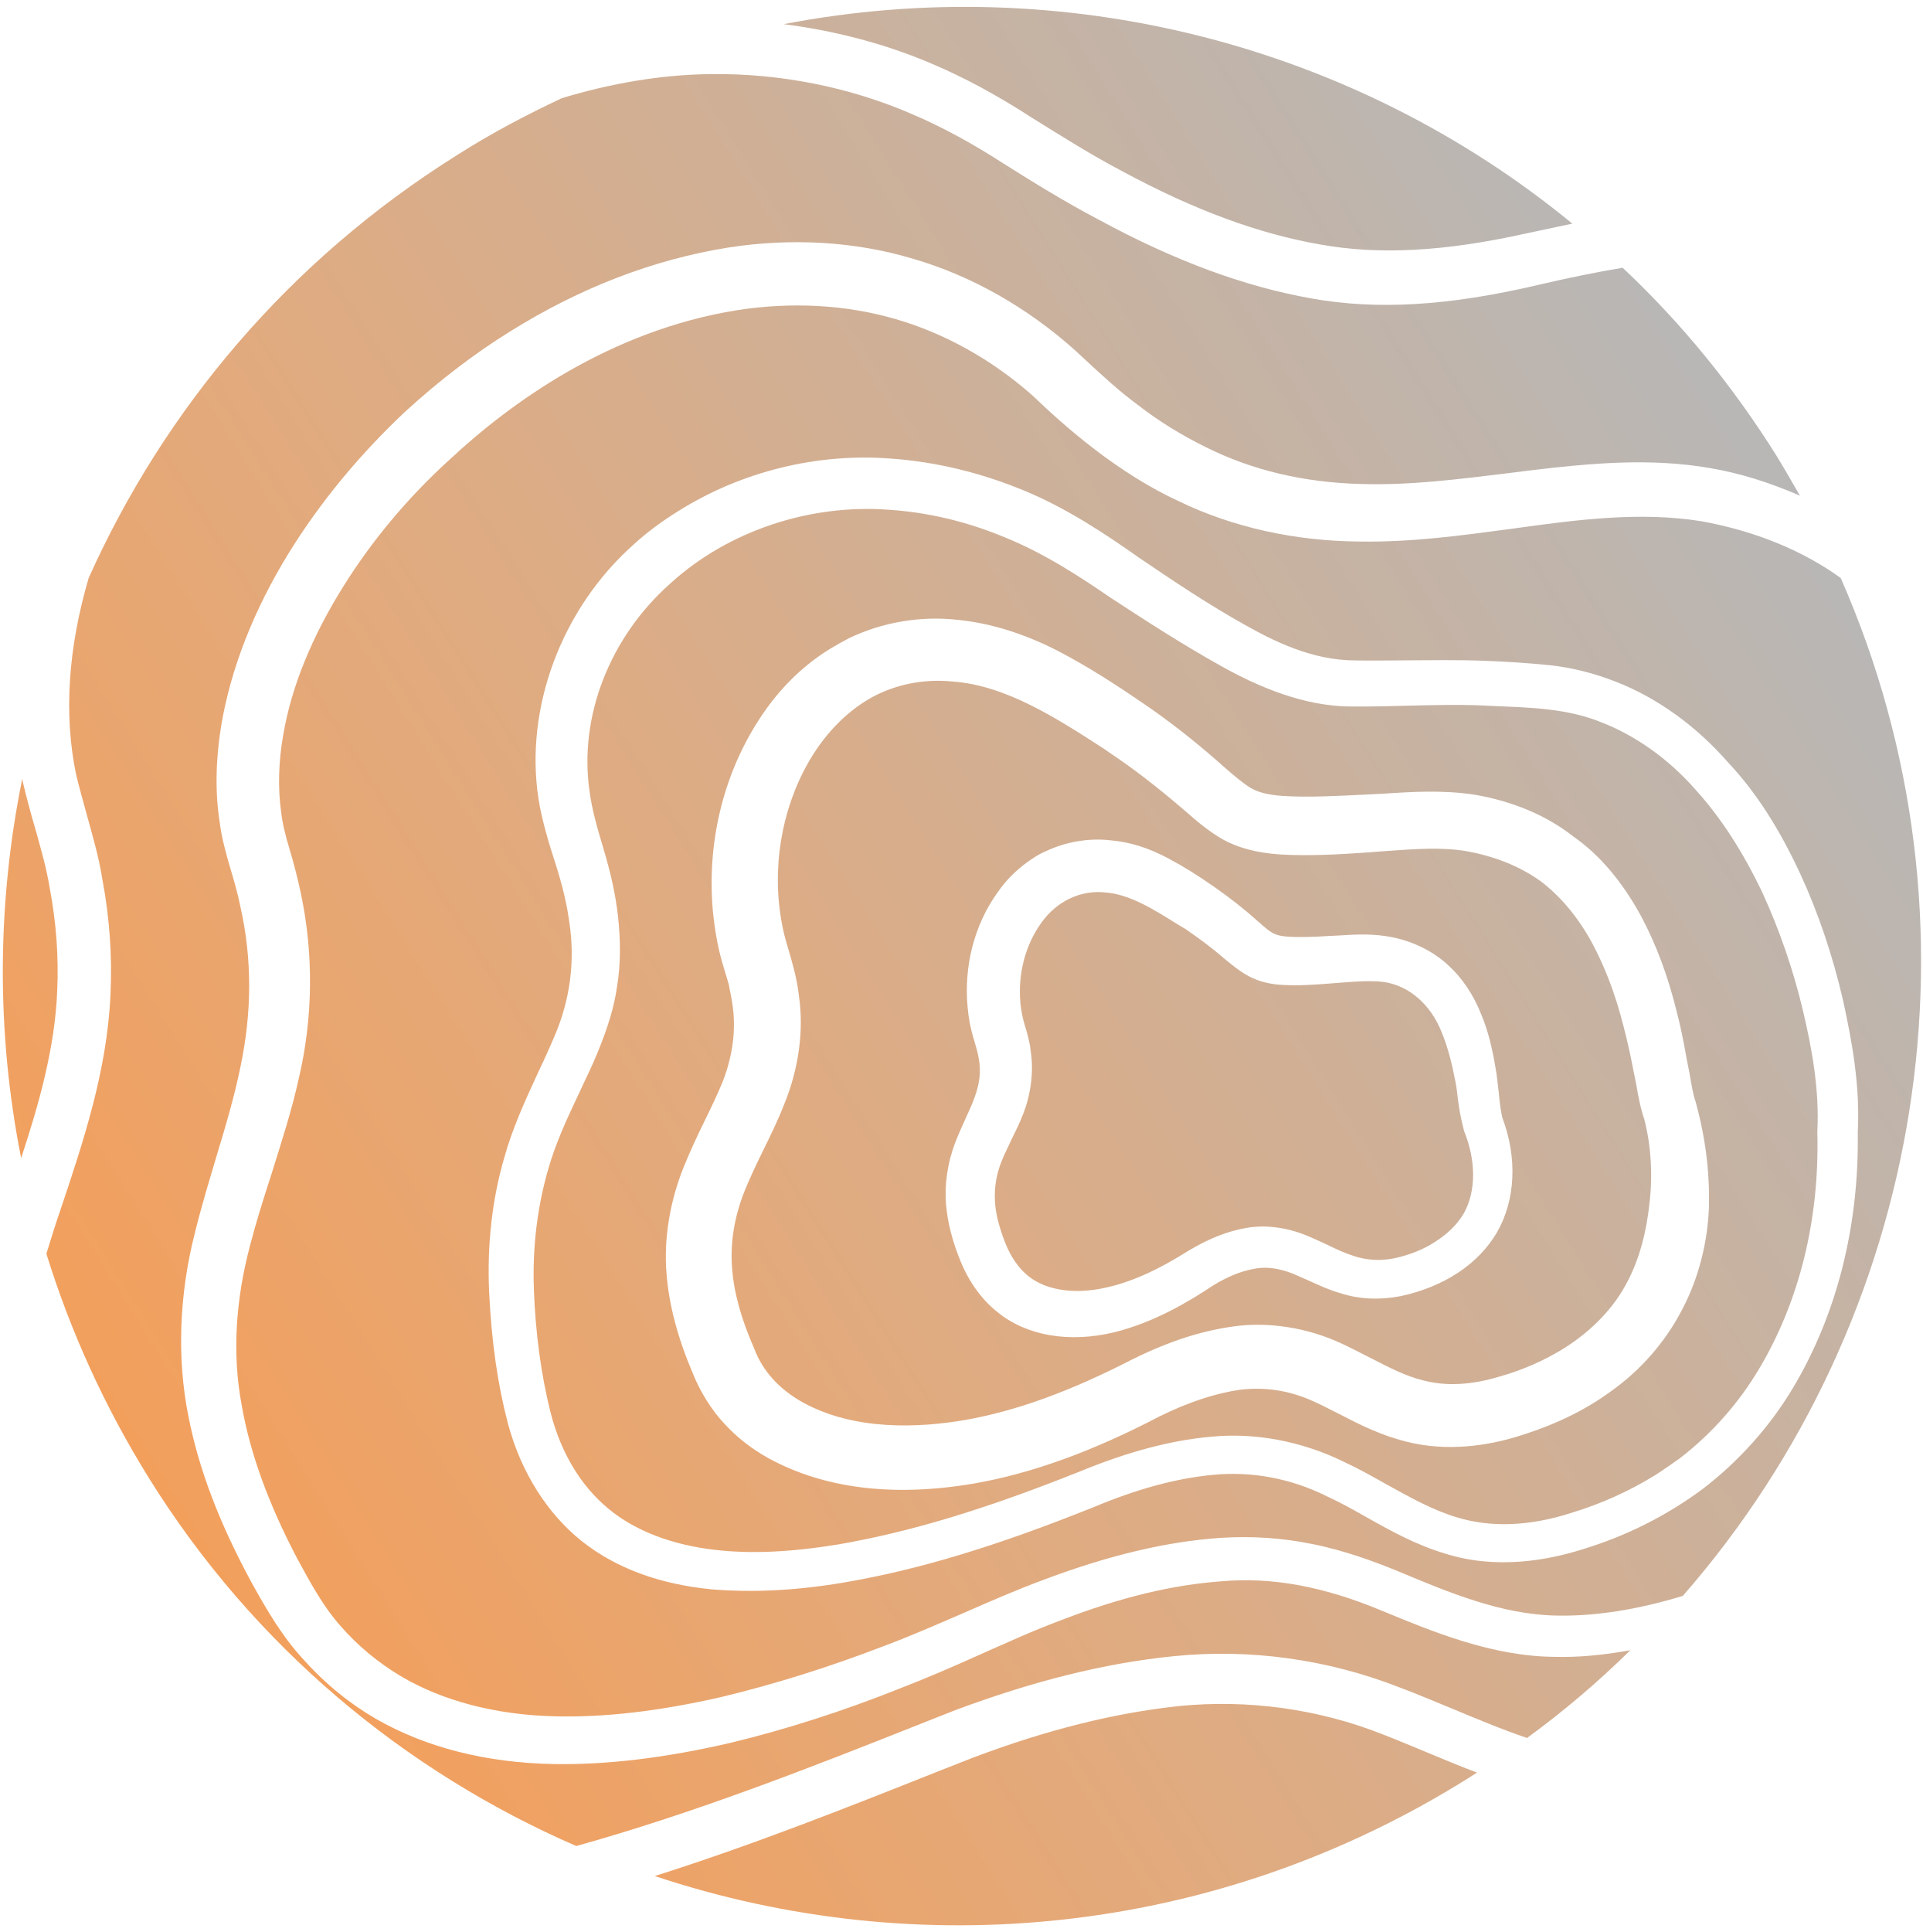
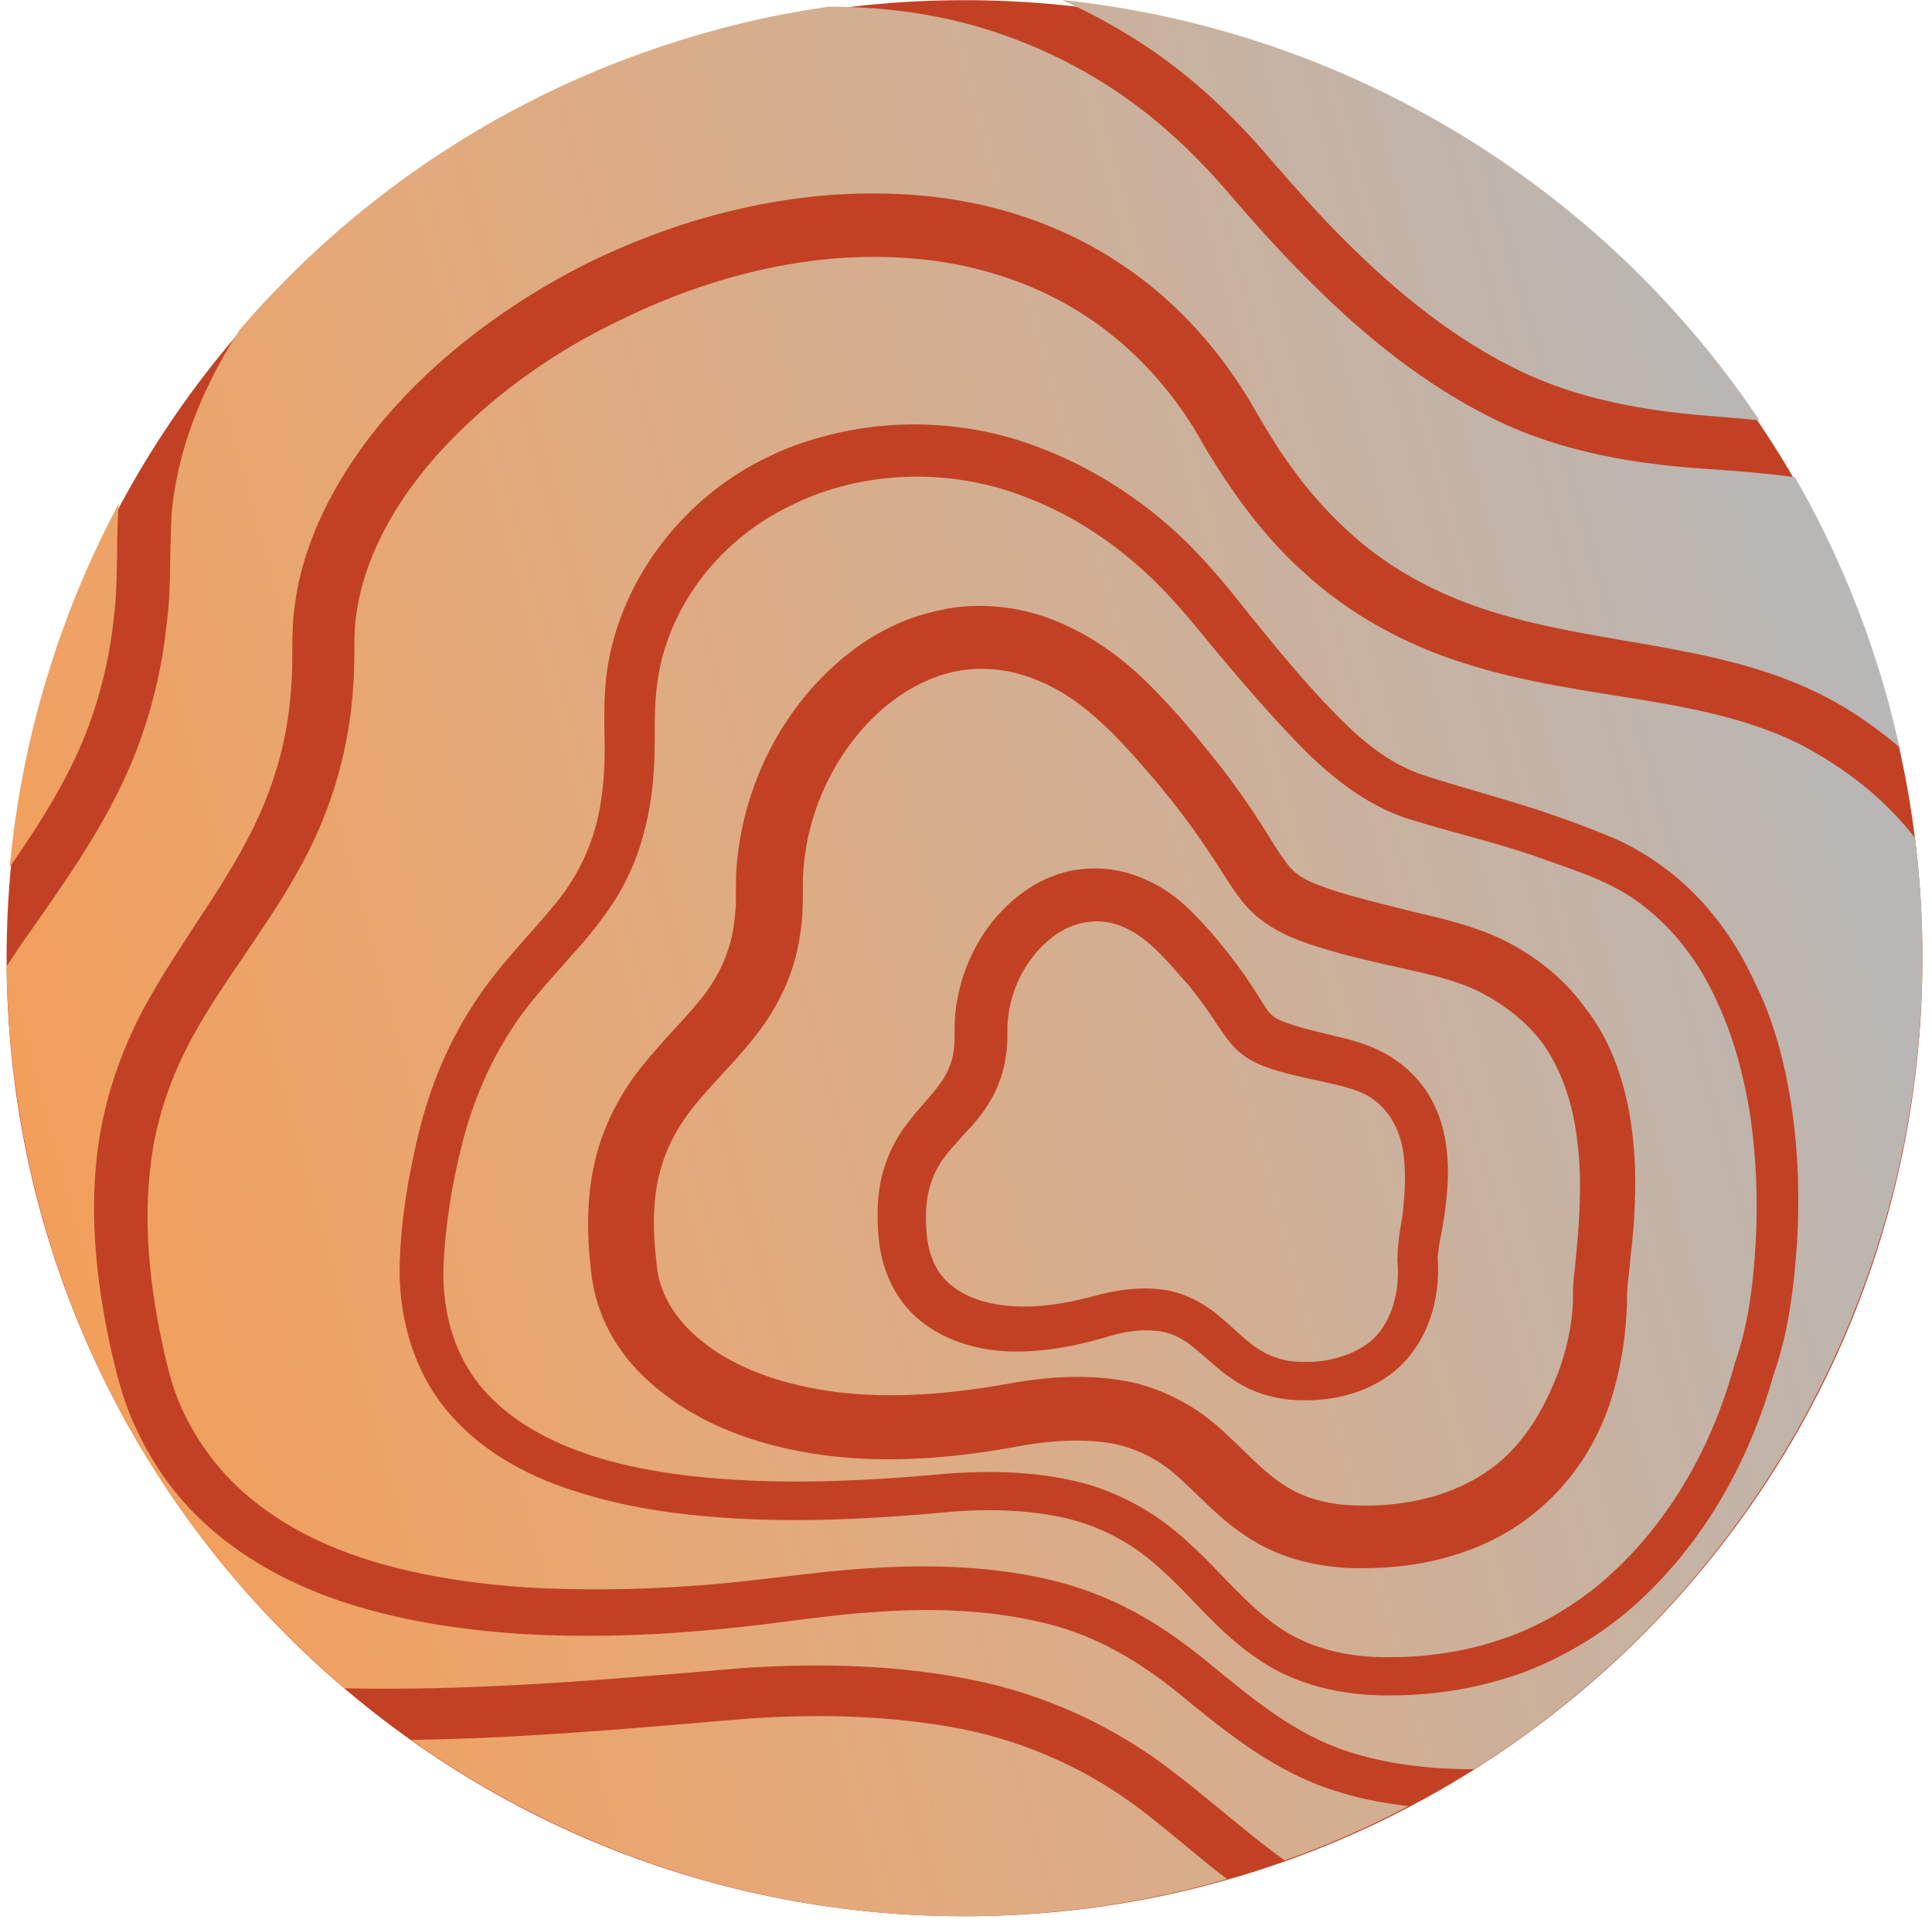
- <svg xmlns="http://www.w3.org/2000/svg" width="210" height="211">
+ <svg xmlns="http://www.w3.org/2000/svg" width="195" height="194" viewBox="0 0 195 194" fill="none">
+   <circle cx="97.35" cy="96.699" r="96.682" transform="rotate(-90 97.3502 96.6994)" fill="#C24124" />
+   <path d="M149.274 100.064C146.991 98.942 144.394 98.359 141.618 97.731L139.603 97.282C136.872 96.654 134.051 95.981 131.23 94.949C128.991 94.096 127.335 93.064 126.081 91.763C124.962 90.551 124.156 89.295 123.484 88.218L122.992 87.455C121.29 84.808 119.544 82.34 117.619 80.006L117.305 79.603C113.499 75.115 109.604 70.538 104.589 68.609C102.082 67.577 99.485 67.263 96.933 67.667C94.47 68.07 92.008 69.237 89.814 70.942C85.605 74.263 82.516 79.423 81.441 85.077C81.172 86.513 81.038 87.904 81.038 89.205L81.038 89.474C81.038 90.955 81.038 92.795 80.725 94.5C80.232 98 78.62 101.59 76.202 104.596C75.128 105.987 73.963 107.244 72.844 108.455C71.814 109.577 70.829 110.654 69.934 111.776C68.143 114.019 66.979 116.442 66.441 118.955C65.904 121.423 65.859 124.16 66.262 127.391L66.262 127.436C66.441 129.814 67.471 132.013 69.352 133.987C73.561 138.34 79.918 139.91 84.53 140.494C89.769 141.122 95.5 140.808 102.53 139.506C106.604 138.833 109.917 138.788 113.096 139.282C116.678 139.82 120.35 141.615 123.171 144.173C123.977 144.891 124.738 145.654 125.499 146.372C126.976 147.808 128.364 149.154 129.887 150.051C131.902 151.308 134.409 151.936 137.409 151.936C139.916 151.981 142.289 151.667 144.439 151.083C147.662 150.186 150.438 148.615 152.498 146.462C154.244 144.667 155.722 142.288 156.886 139.462C158.005 136.859 158.677 133.897 158.766 131.25C158.722 129.949 158.856 128.782 158.99 127.66C159.035 127.122 159.08 126.673 159.125 126.179C159.304 124.385 159.393 122.949 159.438 121.558C159.572 118.282 159.348 115.41 158.811 112.718C158.184 109.712 157.065 107.154 155.587 105.135C154.02 103.115 151.916 101.41 149.274 100.064ZM146.05 116.397C146.229 118.103 146.14 119.897 145.871 122.051C145.782 122.859 145.603 123.712 145.468 124.519C145.289 125.372 145.155 126.224 145.11 126.942C145.424 131.25 144.036 135.288 141.304 137.891C138.618 140.404 134.678 141.615 130.2 141.256C128.051 141.032 126.081 140.359 124.424 139.192C123.439 138.564 122.589 137.801 121.827 137.128C121.29 136.679 120.842 136.276 120.35 135.872C119.141 134.929 117.932 134.391 116.678 134.301C115.38 134.167 113.947 134.301 112.29 134.75C109.649 135.558 105.619 136.59 101.455 136.365C96.799 136.096 92.858 134.122 90.754 130.936C89.635 129.321 88.918 127.256 88.694 125.013C88.471 122.724 88.56 120.84 88.918 119.09C89.321 117.115 90.261 115.096 91.515 113.436C92.097 112.673 92.724 111.955 93.306 111.282C93.843 110.654 94.381 110.071 94.784 109.487C95.634 108.365 96.127 107.199 96.261 105.987C96.351 105.359 96.351 104.821 96.351 104.147L96.351 103.744C96.351 102.756 96.44 101.724 96.664 100.647C97.47 96.519 99.664 92.84 102.843 90.372C104.231 89.25 105.798 88.487 107.41 88.038C107.858 87.904 108.306 87.814 108.753 87.769C110.902 87.455 113.231 87.724 115.29 88.622C117.081 89.34 118.738 90.462 120.35 92.077C121.559 93.288 122.633 94.5 123.977 96.205C125.141 97.686 126.215 99.212 127.111 100.692L127.29 100.962C127.603 101.5 127.962 102.038 128.275 102.353C128.544 102.622 128.947 102.891 129.573 103.115C130.738 103.564 132.126 103.923 133.469 104.237L134.722 104.551C136.29 104.91 138.036 105.359 139.692 106.256C141.618 107.288 143.274 108.859 144.304 110.654C145.244 112.224 145.871 114.199 146.05 116.397ZM9.264 72.378C10.384 69.147 11.145 65.737 11.503 62.192C11.772 60.128 11.772 58.154 11.817 56C11.817 54.474 11.861 52.859 11.951 51.199C11.951 51.064 11.996 50.929 11.996 50.795C5.996 62.058 2.19 74.532 0.981 87.5C4.295 82.744 7.429 77.763 9.264 72.378ZM166.02 91.538C163.199 89.25 159.751 88.083 156.125 86.827L155.005 86.423C152.677 85.615 150.393 84.987 147.976 84.314C146.14 83.82 144.394 83.327 142.648 82.788C138.752 81.667 134.946 79.109 131.006 75.026C127.962 71.885 125.141 68.564 122.275 65.154C119.902 62.192 117.081 58.827 113.723 56.135C110.499 53.487 107.007 51.468 103.291 50.077C95.814 47.205 87.172 47.474 80.187 50.84C72.799 54.25 67.516 61.026 66.397 68.564C66.083 70.538 66.083 72.423 66.083 74.622C66.083 77.404 65.904 79.513 65.546 81.532C65.098 84 64.427 86.288 63.441 88.308C62.591 90.192 61.337 92.077 59.591 94.231C58.696 95.353 57.71 96.385 56.815 97.417C54.845 99.615 53.009 101.679 51.532 104.013C49.427 107.288 47.77 111.058 46.696 115.231C45.577 119.583 44.95 123.712 44.771 127.571C44.592 131.788 45.577 135.647 47.591 138.654C49.517 141.57 52.696 144.038 56.77 145.788C60.084 147.224 64.024 148.212 68.77 148.84C76.068 149.737 83.903 149.737 94.202 148.84C99.306 148.346 103.739 148.481 107.679 149.288C112.156 150.141 116.499 152.429 119.947 155.66C121.111 156.692 122.23 157.859 123.305 158.981C125.23 160.955 127.021 162.84 129.17 164.276C132.126 166.295 135.976 167.327 140.409 167.237C143.543 167.237 146.632 166.833 149.632 166.026C150.573 165.756 151.513 165.442 152.453 165.128C156.304 163.647 159.751 161.494 162.751 158.712C168.527 153.372 172.825 146.058 175.109 137.532C176.542 133.494 176.99 129.231 177.213 125.237C177.437 121.064 177.258 116.846 176.676 112.718C175.96 108.186 174.84 104.327 173.228 100.917C171.437 96.968 168.885 93.782 166.02 91.538ZM164.318 111.596C164.945 114.737 165.169 118.058 164.99 121.782C164.945 123.218 164.811 124.788 164.587 126.718C164.542 127.167 164.497 127.66 164.453 128.154C164.318 129.276 164.184 130.308 164.229 131.071C164.139 134.84 163.602 138.115 162.527 141.526C161.363 145.026 159.438 148.256 156.931 150.814C154.378 153.462 151.155 155.481 147.662 156.647C144.618 157.724 141.215 158.263 137.275 158.263C134.409 158.263 130.245 157.769 126.484 155.481C124.245 154.135 122.544 152.519 120.887 150.904C120.171 150.231 119.499 149.558 118.828 148.974C116.768 147.135 114.484 146.058 111.932 145.609C109.514 145.25 106.738 145.295 103.47 145.833C95.993 147.269 89.456 147.628 83.59 146.91C75.396 145.878 68.994 143.006 64.516 138.474C63.128 137.038 62.009 135.468 61.203 133.763C60.397 132.147 59.815 130.038 59.636 128.109C59.188 124.205 59.278 120.75 59.949 117.609C60.666 114.154 62.367 110.654 64.695 107.737C65.77 106.391 66.889 105.135 67.964 103.968C69.038 102.801 70.023 101.724 70.919 100.603C72.62 98.404 73.695 95.981 74.053 93.468C74.143 92.885 74.187 92.346 74.232 91.808L74.277 91.404L74.277 89.16C74.277 87.455 74.501 85.66 74.859 83.776C76.337 76.551 80.232 70.18 85.739 65.872C88.157 63.987 90.799 62.641 93.62 61.878C94.336 61.699 95.097 61.519 95.814 61.385C99.485 60.801 103.38 61.295 106.828 62.776C109.873 64.032 112.873 66.051 115.649 68.744C118.022 71.077 119.992 73.365 122.23 76.147C124.245 78.615 126.171 81.353 127.962 84.224L128.32 84.808C128.991 85.885 129.663 86.917 130.29 87.635C130.917 88.308 131.812 88.846 133.245 89.385C135.663 90.282 138.439 90.955 141.125 91.628L142.916 92.077C145.827 92.75 148.826 93.468 151.737 94.859C155.229 96.609 158.095 98.987 160.065 101.814C162.124 104.417 163.512 107.737 164.318 111.596ZM115.783 183.122C110.276 178.769 103.783 175.808 96.978 174.462C90.575 173.25 83.635 172.891 75.665 173.429L71.814 173.744C61.874 174.596 51.711 175.449 41.502 175.583C64.337 191.737 93.888 197.885 122.902 189.897C123.215 189.808 123.529 189.718 123.842 189.628C122.544 188.641 121.29 187.609 120.036 186.577C118.604 185.41 117.171 184.199 115.783 183.122ZM133.558 109.173L132.126 108.859C130.738 108.545 129.305 108.231 127.827 107.692C126.529 107.244 125.499 106.615 124.693 105.808C123.977 105.09 123.484 104.327 123.081 103.744L122.812 103.34C121.962 101.994 121.021 100.737 119.947 99.391L119.41 98.808C117.529 96.654 115.604 94.41 113.275 93.513C110.992 92.526 108.306 92.93 106.201 94.59C104.052 96.25 102.485 98.808 101.903 101.679C101.768 102.397 101.679 103.115 101.679 103.744L101.679 104.103C101.679 104.865 101.679 105.808 101.5 106.705C101.231 108.724 100.291 110.878 98.948 112.583C98.366 113.346 97.694 114.064 97.067 114.737C96.53 115.365 95.993 115.904 95.545 116.487C94.649 117.609 94.067 118.821 93.754 120.122C93.44 121.333 93.396 122.769 93.53 124.519C93.664 126 94.067 127.256 94.694 128.244C95.948 130.218 98.545 131.519 101.813 131.788C104.5 132.013 107.365 131.654 111.082 130.622C113.455 130.038 115.38 129.904 117.216 130.128C119.141 130.353 121.156 131.25 122.902 132.686C123.484 133.179 124.066 133.673 124.603 134.167C125.32 134.84 126.036 135.468 126.753 135.962C127.872 136.769 129.215 137.263 130.603 137.397C132.215 137.532 133.737 137.397 135.081 136.994C136.513 136.59 137.767 135.917 138.663 135.064C140.454 133.314 141.349 130.353 141.036 127.122C141.08 125.686 141.215 124.654 141.394 123.622C141.528 122.904 141.618 122.276 141.662 121.558C141.842 119.763 141.842 118.192 141.707 116.846C141.439 113.84 139.872 111.417 137.588 110.34C136.379 109.801 134.991 109.487 133.558 109.173ZM34.786 170.378C47.009 170.647 59.457 169.66 71.501 168.628L75.262 168.314C83.68 167.776 91.067 168.135 97.918 169.481C105.485 170.962 112.693 174.282 118.828 179.128C120.305 180.25 121.738 181.461 123.126 182.583C125.365 184.423 127.469 186.173 129.663 187.744C134.006 186.218 138.17 184.378 142.155 182.269C139.469 181.955 136.961 181.461 134.678 180.699C128.633 178.814 123.663 174.731 119.275 171.141C114.44 167.147 109.694 164.679 104.768 163.647C99.888 162.526 94.425 162.212 87.978 162.705C85.112 162.885 82.157 163.288 79.292 163.647C76.561 164.006 73.516 164.365 70.561 164.59C64.382 165.128 58.382 165.218 52.74 164.904C45.89 164.455 40.069 163.423 34.92 161.763C28.428 159.654 23.1 156.423 19.115 152.205C17.055 150.006 15.264 147.404 13.832 144.353C12.444 141.526 11.727 138.564 11.056 135.513C9.623 128.737 9.175 122.814 9.712 117.34C10.249 111.506 12.264 105.404 15.622 99.795C17.01 97.417 18.533 95.128 19.876 93.064C21.712 90.282 23.368 87.724 24.801 85.032C27.443 80.141 29.01 74.981 29.368 69.596C29.503 68.205 29.503 66.814 29.503 65.513C29.503 64.032 29.547 62.282 29.816 60.667C30.219 57.75 31.204 54.609 32.726 51.468C35.278 46.263 39.129 41.282 44.188 36.75C48.666 32.757 53.815 29.301 59.457 26.474C63.531 24.5 67.74 22.885 71.904 21.763C79.963 19.564 87.844 18.981 95.41 20.013C101.813 20.91 107.903 23.154 113.007 26.564C118.022 29.84 122.499 34.506 125.902 40.071L126.484 41.058C127.827 43.346 128.947 45.276 130.424 47.25C131.946 49.404 133.782 51.468 135.797 53.353C139.603 56.942 144.259 59.635 149.677 61.429C154.334 63 159.125 63.808 164.274 64.705L166.378 65.064C172.467 66.141 178.378 67.353 183.885 70.135C186.571 71.481 189.079 73.186 191.631 75.34C191.676 75.385 191.676 75.385 191.72 75.43C191.362 73.904 191.004 72.378 190.601 70.853C188.362 62.731 185.183 55.103 181.154 48.148C178.333 47.788 175.422 47.519 172.512 47.34C163.244 46.756 156.169 45.051 150.214 42C144.125 38.904 138.17 34.417 132.036 28.224C129.305 25.532 126.753 22.66 124.424 19.968C121.872 16.962 119.41 14.494 116.992 12.474C111.708 7.987 105.35 4.622 98.679 2.692C93.888 1.301 88.829 0.673 83.635 0.673C79.695 1.256 75.754 2.019 71.814 3.141C52.561 8.436 36.308 19.205 24.174 33.295C20.145 39.532 17.861 45.769 17.324 51.827C17.234 53.173 17.234 54.609 17.189 56.09C17.145 58.333 17.145 60.622 16.831 62.91C16.428 66.814 15.578 70.628 14.324 74.218C11.817 81.532 7.429 87.769 3.175 93.827C2.324 94.994 1.518 96.25 0.668 97.506C0.757 105.673 1.877 113.974 4.115 122.231C9.399 141.66 20.413 158.173 34.786 170.378ZM120.395 8.212C123.081 10.455 125.723 13.103 128.454 16.333C130.738 18.936 133.155 21.718 135.752 24.276C141.528 30.064 146.991 34.192 152.587 37.019C158.005 39.801 164.453 41.372 172.825 42C174.393 42.135 176.004 42.269 177.572 42.404C161.542 18.487 135.618 2.962 107.186 6.58004e-05C111.977 2.154 116.454 4.891 120.395 8.212ZM162.93 70.18C157.96 69.372 152.856 68.564 147.841 66.949C141.662 65.019 136.066 61.878 131.633 57.795C126.573 53.308 122.857 47.385 120.529 43.256C117.619 38.545 113.768 34.596 109.47 31.814C105.127 28.987 99.933 27.103 94.47 26.34C81.62 24.59 69.934 28.673 62.412 32.398C57.263 34.865 52.606 37.962 48.532 41.551C44.054 45.5 40.651 49.718 38.457 54.16C37.204 56.673 36.398 59.186 36.04 61.519C35.816 62.776 35.771 63.898 35.771 65.423C35.771 66.859 35.726 68.43 35.592 70.045C35.099 76.237 33.219 82.385 30.129 87.814C28.473 90.82 26.547 93.603 24.712 96.34C23.234 98.494 21.891 100.468 20.592 102.622C17.548 107.603 15.712 112.718 15.175 117.833C14.593 122.724 14.906 128.154 16.115 134.346C16.742 137.353 17.279 139.821 18.354 142.154C19.473 144.622 20.951 146.82 22.697 148.75C26.055 152.429 30.846 155.346 36.443 157.186C41.189 158.756 46.606 159.744 53.054 160.192C58.472 160.506 64.248 160.462 70.247 160.013C73.068 159.833 75.978 159.474 78.754 159.16C81.71 158.801 84.709 158.442 87.709 158.263C94.605 157.814 100.515 158.173 105.798 159.385C108.888 160.103 111.843 161.224 114.484 162.66C117.44 164.231 120.081 166.25 122.007 167.82C126.305 171.365 130.738 175.045 136.021 176.75C139.737 177.961 143.946 178.545 148.782 178.545C180.124 158.801 197.989 122.231 193.287 84.583C190.422 80.814 186.347 77.494 181.422 74.981C175.781 72.244 169.512 71.212 162.93 70.18ZM180.885 112.09C181.512 116.487 181.646 121.019 181.377 125.462C181.064 129.769 180.571 134.346 179.004 138.744C176.452 147.853 171.751 155.795 165.393 161.628C162.08 164.679 158.05 167.147 153.796 168.763C149.588 170.288 145.065 171.096 140.409 171.096C136.782 171.141 131.499 170.558 127.021 167.462C124.514 165.801 122.454 163.692 120.484 161.628C119.454 160.551 118.425 159.474 117.305 158.487C114.305 155.66 110.723 153.82 106.873 153.058C103.291 152.34 99.261 152.205 94.515 152.699C83.903 153.641 75.799 153.641 68.232 152.699C63.307 152.07 59.054 150.994 55.203 149.468C50.323 147.449 46.606 144.622 44.099 141.032C41.547 137.353 40.204 132.551 40.338 127.481C40.472 123.353 41.099 119.09 42.308 114.154C43.472 109.487 45.263 105.269 47.636 101.59C49.293 98.942 51.352 96.609 53.322 94.365C54.218 93.378 55.114 92.346 55.964 91.314C58.516 88.263 60.128 84.628 60.666 80.769C60.934 79.064 61.069 77.135 61.024 74.712C60.979 72.647 60.934 70.18 61.248 67.846C62.501 58.648 68.949 50.077 77.769 45.994C79.426 45.186 81.217 44.558 83.053 44.064C90.261 42.09 98.097 42.494 105.082 45.231C109.291 46.846 113.275 49.179 116.947 52.186C120.529 55.103 123.574 58.782 126.126 62.058C128.857 65.423 131.543 68.699 134.454 71.705C136.782 74.128 139.916 77.09 144.036 78.346C145.692 78.885 147.438 79.378 149.095 79.872C151.513 80.59 154.02 81.308 156.483 82.16C158.587 82.878 160.602 83.641 162.662 84.494C164.677 85.346 166.736 86.558 168.706 88.128C172.109 90.82 175.064 94.635 177.124 99.167C178.96 102.846 180.168 107.109 180.885 112.09Z" fill="url(#paint0_linear)" />
  <defs>
-     <linearGradient y2="0.129" x2="0.838" y1="0.873" x1="0.165" id="paint0_linear">
+     <linearGradient id="paint0_linear" x1="190.554" y1="70.805" x2="3.992" y2="121.881" gradientUnits="userSpaceOnUse">
      <stop stop-color="#B7B7B7" />
-       <stop stop-color="#E2AA7D" offset="0.657" />
-       <stop stop-color="#F39F5B" offset="1" />
+       <stop offset="0.657" stop-color="#E2AA7D" />
+       <stop offset="1" stop-color="#F39F5B" />
    </linearGradient>
  </defs>
-   <g>
-     <rect fill="none" id="canvas_background" height="402" width="582" y="-1" x="-1" />
-   </g>
-   <g>
-     <path transform="rotate(-164 105.2374,105.5595) " id="svg_1" fill="url(#paint0_linear)" d="m55.922,132.817c2.734,-0.322 5.44,-1.318 8.336,-2.378l2.098,-0.776c2.855,-1.034 5.818,-2.08 8.989,-2.799c2.537,-0.541 4.647,-0.576 6.546,-0.129c1.725,0.444 3.19,1.113 4.428,1.697l0.892,0.405c3.09,1.408 6.117,2.626 9.229,3.616l0.52,0.183c6.078,1.844 12.29,3.718 17.984,2.525c2.885,-0.535 5.436,-1.776 7.527,-3.643c2.01,-1.815 3.577,-4.324 4.586,-7.164c1.906,-5.494 1.722,-12.003 -0.585,-17.777c-0.59,-1.463 -1.276,-2.808 -2.033,-3.991l-0.157,-0.245c-0.86,-1.347 -1.93,-3.02 -2.636,-4.755c-1.586,-3.473 -2.203,-7.685 -1.747,-11.841c0.171,-1.897 0.502,-3.724 0.818,-5.484c0.286,-1.625 0.558,-3.184 0.722,-4.731c0.328,-3.093 -0.019,-5.981 -0.99,-8.582c-0.945,-2.56 -2.496,-5.076 -4.742,-7.778l-0.026,-0.041c-1.546,-2.058 -3.763,-3.452 -6.625,-4.142c-6.367,-1.485 -13.076,0.824 -17.62,3.004c-5.141,2.508 -10.183,6.162 -15.835,11.477c-3.323,3.007 -6.317,4.995 -9.502,6.415c-3.578,1.616 -7.969,2.141 -12.027,1.473c-1.152,-0.179 -2.289,-0.426 -3.401,-0.631c-2.182,-0.438 -4.23,-0.846 -6.139,-0.767c-2.567,0.042 -5.218,0.944 -7.953,2.707c-2.312,1.433 -4.293,3.113 -5.913,4.907c-2.417,2.711 -4.035,5.771 -4.66,8.941c-0.548,2.659 -0.513,5.69 0.07,8.945c0.493,3.025 1.602,6.113 3.06,8.574c0.797,1.157 1.353,2.297 1.883,3.396c0.272,0.516 0.492,0.951 0.739,1.426c0.88,1.738 1.633,3.096 2.401,4.388c1.782,3.058 3.656,5.538 5.711,7.671c2.319,2.366 4.827,4.034 7.348,5.002c2.603,0.916 5.512,1.23 8.703,0.901zm-6.557,-16.75c-1.155,-1.445 -2.116,-3.13 -3.124,-5.247c-0.388,-0.787 -0.72,-1.668 -1.067,-2.482c-0.332,-0.88 -0.706,-1.735 -1.082,-2.414c-2.79,-3.734 -3.873,-8.222 -2.896,-12.195c0.988,-3.865 3.876,-7.282 8.166,-9.588c2.09,-1.059 4.277,-1.605 6.465,-1.518c1.263,-0.008 2.482,0.186 3.567,0.351c0.751,0.092 1.394,0.196 2.077,0.274c1.65,0.146 3.065,-0.074 4.26,-0.73c1.262,-0.641 2.49,-1.605 3.739,-2.987c1.939,-2.287 5.012,-5.595 8.939,-7.838c4.402,-2.492 9.141,-3.012 12.912,-1.352c1.96,0.811 3.813,2.268 5.321,4.176c1.535,1.95 2.549,3.716 3.24,5.519c0.781,2.033 1.098,4.422 0.92,6.669c-0.087,1.036 -0.241,2.057 -0.38,3.012c-0.125,0.887 -0.276,1.734 -0.304,2.501c-0.123,1.52 0.106,2.871 0.688,4.052c0.284,0.624 0.597,1.114 0.988,1.726l0.235,0.367c0.574,0.898 1.092,1.889 1.514,3c1.666,4.228 1.805,8.864 0.342,12.977c-0.613,1.836 -1.599,3.451 -2.807,4.807c-0.33,0.385 -0.686,0.73 -1.068,1.034c-1.777,1.549 -4.056,2.673 -6.455,3.067c-2.05,0.4 -4.213,0.353 -6.621,-0.168c-1.806,-0.392 -3.49,-0.862 -5.706,-1.623c-1.922,-0.663 -3.789,-1.419 -5.466,-2.239l-0.32,-0.14c-0.599,-0.305 -1.238,-0.585 -1.707,-0.686c-0.401,-0.087 -0.925,-0.095 -1.627,0.069c-1.322,0.277 -2.796,0.766 -4.203,1.27l-1.325,0.451c-1.637,0.595 -3.49,1.213 -5.522,1.37c-2.355,0.193 -4.779,-0.261 -6.761,-1.288c-1.77,-0.876 -3.49,-2.303 -4.931,-4.198zm150.289,-40.364c0.858,3.596 2.147,7.145 3.882,10.58c0.955,2.035 2.103,3.831 3.314,5.816c0.887,1.388 1.785,2.883 2.669,4.446c0.078,0.122 0.116,0.271 0.194,0.394c-1.079,-13.77 -4.862,-27.352 -11.299,-39.857c-0.255,6.273 -0.217,12.646 1.24,18.622zm-154.041,74.71c3.902,0.423 7.723,-0.542 11.76,-1.531l1.255,-0.291c2.592,-0.634 5.039,-1.405 7.634,-2.213c1.96,-0.631 3.839,-1.208 5.744,-1.745c4.203,-1.269 9.16,-1.18 15.126,0.218c4.602,1.067 9.104,2.429 13.699,3.847c3.885,1.298 8.413,2.701 13.04,3.176c4.478,0.513 8.835,0.297 13.032,-0.622c8.486,-1.784 16.207,-7.108 20.618,-14.274c4.752,-7.444 5.629,-16.712 2.267,-24.226c-0.862,-1.98 -1.958,-3.694 -3.236,-5.693c-1.618,-2.531 -2.681,-4.554 -3.528,-6.601c-1.027,-2.508 -1.745,-4.984 -2.021,-7.399c-0.32,-2.214 -0.273,-4.665 0.067,-7.65c0.164,-1.547 0.462,-3.064 0.678,-4.529c0.518,-3.158 0.991,-6.114 0.981,-9.105c0.014,-4.216 -0.667,-8.618 -2.113,-13.045c-1.511,-4.617 -3.339,-8.74 -5.42,-12.355c-2.289,-3.942 -5.43,-6.872 -9.015,-8.422c-3.451,-1.521 -7.784,-1.897 -12.515,-1.094c-3.856,0.642 -8.022,2.06 -12.714,4.278c-7.175,3.474 -14.318,8.079 -23.184,14.948c-4.366,3.449 -8.485,5.932 -12.547,7.513c-4.577,1.856 -9.867,2.328 -14.889,1.416c-1.661,-0.254 -3.36,-0.657 -4.992,-1.046c-2.903,-0.664 -5.631,-1.325 -8.425,-1.368c-3.868,-0.1 -7.978,1.225 -11.967,3.912c-2.857,1.842 -5.439,4.025 -7.704,6.523c-0.701,0.798 -1.375,1.636 -2.05,2.474c-2.649,3.61 -4.54,7.595 -5.657,11.889c-2.161,8.251 -1.827,17.43 1.048,26.526c1.042,4.515 3.112,8.656 5.23,12.419c2.222,3.927 4.838,7.658 7.769,11.071c3.288,3.7 6.552,6.552 10.004,8.706c3.929,2.539 8.107,3.937 12.024,4.293zm-10.11,-19.243c-2.398,-2.488 -4.532,-5.376 -6.534,-8.869c-0.794,-1.332 -1.585,-2.839 -2.502,-4.726c-0.22,-0.434 -0.466,-0.91 -0.712,-1.385c-0.53,-1.099 -1.007,-2.117 -1.492,-2.784c-2.11,-3.481 -3.524,-6.776 -4.527,-10.509c-0.974,-3.868 -1.097,-7.938 -0.298,-11.738c0.787,-3.908 2.552,-7.639 5.058,-10.753c2.15,-2.769 4.939,-5.259 8.53,-7.575c2.612,-1.684 6.695,-3.683 11.454,-3.812c2.824,-0.092 5.314,0.378 7.763,0.873c1.044,0.191 2.048,0.408 2.999,0.544c2.947,0.463 5.655,0.1 8.242,-0.992c2.413,-1.095 4.917,-2.767 7.584,-5.178c5.982,-5.701 11.732,-9.87 17.497,-12.664c8.07,-3.877 15.576,-5.029 22.293,-3.539c2.1,0.49 4.033,1.261 5.759,2.338c1.674,0.996 3.431,2.571 4.716,4.221c2.678,3.287 4.605,6.482 5.819,9.734c1.356,3.563 1.84,7.747 1.413,11.768c-0.197,1.856 -0.487,3.656 -0.788,5.349c-0.302,1.693 -0.574,3.251 -0.738,4.798c-0.272,3 0.157,5.835 1.291,8.331c0.258,0.583 0.53,1.099 0.802,1.615l0.194,0.394l1.305,2.041c0.991,1.551 1.83,3.315 2.599,5.239c2.854,7.439 3.007,15.524 0.491,22.679c-1.108,3.135 -2.734,5.912 -4.862,8.264c-0.549,0.584 -1.138,1.195 -1.713,1.738c-3.008,2.689 -6.846,4.53 -10.85,5.209c-3.506,0.647 -7.414,0.574 -11.51,-0.243c-3.52,-0.728 -6.647,-1.651 -10.305,-2.865c-3.272,-1.061 -6.618,-2.418 -9.921,-3.978l-0.666,-0.32c-1.238,-0.584 -2.451,-1.128 -3.44,-1.413c-0.963,-0.243 -2.092,-0.207 -3.711,0.146c-2.726,0.604 -5.648,1.624 -8.488,2.591l-1.894,0.644c-3.045,1.099 -6.197,2.209 -9.659,2.655c-4.201,0.461 -8.196,-0.018 -11.636,-1.431c-3.391,-1.156 -6.587,-3.361 -9.565,-6.397zm2.661,-93.58c7.551,0.722 15.191,-0.401 22.178,-3.177c6.541,-2.662 13.077,-6.414 20.029,-11.588l3.328,-2.549c8.566,-6.618 17.335,-13.367 26.564,-19.49c-30.209,-1.27 -60.723,10.508 -82.529,34.826c-0.234,0.266 -0.467,0.532 -0.701,0.797c1.758,0.135 3.501,0.336 5.244,0.538c1.984,0.219 3.995,0.479 5.886,0.642zm26.789,77.704l1.489,-0.556c1.448,-0.53 2.937,-1.087 4.597,-1.466c1.445,-0.355 2.749,-0.389 3.953,-0.128c1.071,0.232 1.963,0.636 2.67,0.93l0.48,0.21c1.558,0.724 3.146,1.314 4.908,1.907l0.829,0.214c2.967,0.854 6.026,1.763 8.67,1.21c2.656,-0.444 4.87,-2.39 5.823,-5.137c0.994,-2.773 0.936,-6.021 -0.203,-8.975c-0.295,-0.732 -0.631,-1.437 -0.996,-2.008l-0.209,-0.327c-0.444,-0.694 -0.991,-1.551 -1.35,-2.472c-0.929,-1.994 -1.324,-4.506 -1.091,-6.846c0.087,-1.036 0.282,-2.084 0.462,-3.064c0.125,-0.887 0.301,-1.693 0.37,-2.486c0.164,-1.547 -0.01,-2.991 -0.48,-4.358c-0.419,-1.286 -1.213,-2.618 -2.353,-4.131c-0.983,-1.268 -2.081,-2.174 -3.227,-2.703c-2.291,-1.059 -5.415,-0.716 -8.551,0.96c-2.579,1.375 -4.983,3.386 -7.771,6.509c-1.824,1.925 -3.501,3.179 -5.305,4.054c-1.886,0.928 -4.244,1.296 -6.671,1.016c-0.818,-0.107 -1.635,-0.214 -2.412,-0.347c-1.044,-0.191 -2.063,-0.341 -3.003,-0.369c-1.49,-0.077 -3.002,0.264 -4.345,0.957c-1.548,0.825 -2.857,1.842 -3.847,2.999c-1.071,1.209 -1.823,2.558 -2.144,3.86c-0.615,2.644 0.29,5.864 2.454,8.618c0.794,1.332 1.272,2.35 1.708,3.394c0.295,0.732 0.579,1.356 0.955,2.035c0.88,1.738 1.793,3.166 2.699,4.311c1.993,2.577 4.83,3.859 7.538,3.497c1.415,-0.221 2.863,-0.751 4.352,-1.308zm54.458,-113.721c-11.299,6.94 -22.073,15.154 -32.452,23.172l-3.246,2.496c-7.361,5.437 -14.304,9.453 -21.332,12.255c-7.759,3.101 -16.261,4.318 -24.671,3.516c-1.999,-0.152 -4.01,-0.412 -5.927,-0.616c-3.111,-0.357 -6.046,-0.712 -8.96,-0.851c-3.072,3.94 -5.799,8.061 -8.205,12.321c2.632,-1.293 5.204,-2.318 7.729,-2.967c6.606,-1.839 13.511,-1.046 19.598,-0.36c6.73,0.79 12.492,0.245 17.581,-1.711c5.101,-1.848 10.264,-4.773 15.854,-9.012c2.508,-1.848 4.967,-3.952 7.371,-5.963c2.281,-1.932 4.848,-4.048 7.412,-5.989c5.32,-4.122 10.737,-7.73 16.062,-10.76c6.506,-3.618 12.413,-6.101 18.072,-7.617c7.145,-1.898 13.88,-2.091 19.965,-0.597c3.156,0.789 6.302,2.103 9.382,4.036c2.909,1.755 5.284,4.028 7.67,6.408c5.246,5.32 9.098,10.444 11.791,15.739c2.901,5.621 4.613,12.356 4.812,19.431c0.118,2.979 0.06,5.955 0.036,8.622c-0.056,3.609 -0.079,6.909 0.18,10.2c0.435,6.001 2.007,11.615 4.811,16.723c0.686,1.344 1.495,2.609 2.251,3.793c0.861,1.347 1.838,2.965 2.532,4.592c1.329,2.889 2.257,6.325 2.695,10.077c0.7,6.234 0.085,13.027 -1.892,20.123c-1.76,6.264 -4.445,12.432 -7.944,18.319c-2.567,4.191 -5.465,8.134 -8.608,11.602c-6.069,6.737 -12.914,11.899 -20.412,15.408c-6.359,2.947 -13.214,4.486 -19.85,4.384c-6.476,-0.031 -13.271,-1.644 -19.608,-4.704l-1.105,-0.556c-2.555,-1.292 -4.697,-2.389 -7.192,-3.316c-2.64,-1.064 -5.513,-1.863 -8.446,-2.392c-5.557,-1.028 -11.367,-0.74 -17.349,0.812c-5.158,1.309 -9.995,3.39 -15.211,5.6l-2.127,0.911c-6.177,2.599 -12.27,4.971 -18.907,5.678c-3.232,0.355 -6.509,0.278 -10.088,-0.181c-0.067,-0.015 -0.067,-0.015 -0.134,-0.029c1.214,1.177 2.427,2.354 3.681,3.505c6.763,6.071 14.096,11.14 21.813,15.097c2.78,-1.332 5.59,-2.797 8.347,-4.345c8.788,-4.917 16.229,-7.524 23.432,-8.249c7.351,-0.763 15.389,-0.182 24.581,1.844c4.055,0.843 8.052,1.955 11.739,3.035c4.075,1.234 7.755,2.032 11.133,2.447c7.425,0.976 15.178,0.299 22.381,-1.867c5.177,-1.551 10.154,-3.953 14.889,-7.006c3.253,-2.847 6.401,-5.856 9.341,-9.192c14.473,-16.132 23.028,-35.48 25.898,-55.427c0.047,-8.041 -1.497,-15.056 -4.529,-20.881c-0.701,-1.277 -1.536,-2.583 -2.356,-3.956c-1.264,-2.067 -2.594,-4.148 -3.639,-6.414c-1.902,-3.787 -3.344,-7.756 -4.289,-11.758c-1.966,-8.126 -1.592,-16.378 -1.237,-24.387c0.097,-1.561 0.102,-3.178 0.147,-4.82c-4.83,-7.375 -10.677,-14.267 -17.518,-20.46c-16.113,-14.566 -35.754,-23.11 -55.953,-25.763zm16.241,197.808c-3.753,-0.461 -7.701,-1.317 -12.069,-2.65c-3.595,-1.024 -7.416,-2.134 -11.271,-2.933c-8.631,-1.87 -16.011,-2.414 -22.756,-1.695c-6.556,0.654 -13.347,3.015 -21.345,7.365c-1.507,0.799 -3.055,1.624 -4.561,2.422c28.518,12.331 61.178,11.214 88.818,-2.804c-5.619,0.857 -11.292,0.999 -16.815,0.295zm-74.804,-31.358c5,-2.187 10.123,-4.452 15.634,-5.931c6.755,-1.877 13.683,-2.309 20.098,-1.201c7.222,1.107 14.053,4.31 18.576,6.696c5.392,2.574 11.198,3.902 16.734,3.906c5.603,0.019 11.433,-1.32 16.857,-3.837c12.732,-5.961 21.011,-16.544 25.703,-24.353c3.259,-5.271 5.704,-10.824 7.331,-16.483c1.786,-6.223 2.436,-12.06 1.853,-17.39c-0.318,-3.022 -1.044,-5.781 -2.074,-8.114c-0.526,-1.274 -1.138,-2.321 -2.025,-3.708c-0.835,-1.306 -1.707,-2.761 -2.524,-4.309c-3.151,-5.921 -5.011,-12.618 -5.351,-19.372c-0.238,-3.708 -0.1,-7.37 -0.018,-10.938c0.095,-2.827 0.172,-5.412 0.103,-8.135c-0.12,-6.32 -1.421,-12.051 -3.905,-17.019c-2.313,-4.79 -5.756,-9.544 -10.458,-14.466c-2.319,-2.366 -4.244,-4.295 -6.58,-5.785c-2.455,-1.587 -5.081,-2.718 -7.794,-3.446c-5.201,-1.373 -11.264,-1.209 -17.436,0.407c-5.24,1.361 -10.752,3.648 -16.891,7.029c-5.122,2.899 -10.361,6.334 -15.57,10.269c-2.467,1.821 -4.912,3.858 -7.26,5.776c-2.485,2.063 -5.011,4.153 -7.642,6.08c-6.025,4.461 -11.621,7.608 -17.142,9.612c-3.234,1.163 -6.58,1.88 -9.823,2.126c-3.607,0.309 -7.189,0.025 -9.857,-0.272c-5.979,-0.698 -12.16,-1.439 -17.967,0.116c-4.092,1.083 -8.268,3.026 -12.677,5.868c-17.093,36.379 -12.117,80.14 14.057,111.617c4.804,1.743 10.449,2.369 16.399,1.759c6.734,-0.826 13.049,-3.572 19.649,-6.502zm-40.734,-27.564c-3.128,-3.631 -5.886,-7.674 -8.223,-11.872c-2.219,-4.102 -4.431,-8.555 -5.559,-13.475c-2.969,-9.785 -3.301,-19.771 -0.897,-28.814c1.246,-4.723 3.485,-9.336 6.424,-13.305c2.95,-3.861 6.603,-7.254 10.848,-9.991c3.28,-2.172 8.436,-4.747 14.318,-4.563c3.251,0.036 6.355,0.744 9.351,1.463c1.565,0.374 3.13,0.748 4.724,0.988c4.378,0.808 8.713,0.376 12.667,-1.194c3.683,-1.452 7.435,-3.699 11.474,-6.937c9.126,-7.094 16.514,-11.858 23.96,-15.448c4.855,-2.324 9.359,-3.844 13.756,-4.72c5.623,-1.032 10.654,-0.645 15.027,1.146c4.466,1.846 8.482,5.424 11.308,10.114c2.277,3.833 4.184,8.079 5.952,13.279c1.652,4.929 2.471,9.818 2.447,14.559c0.029,3.381 -0.492,6.714 -0.983,9.913c-0.243,1.424 -0.459,2.889 -0.634,4.328c-0.553,4.275 0.091,8.528 1.845,12.354c0.746,1.709 1.745,3.543 3.195,5.72c1.241,1.851 2.716,4.069 3.787,6.376c4.206,9.103 3.311,20.687 -2.356,29.586c-1.041,1.708 -2.308,3.332 -3.695,4.86c-5.424,6.033 -12.801,10.271 -20.76,11.887c-4.776,1.004 -9.766,1.224 -14.861,0.648c-4.961,-0.547 -9.876,-2.104 -14.107,-3.583c-4.446,-1.456 -8.8,-2.856 -13.201,-3.879c-3.531,-0.836 -8.11,-1.687 -12.596,-0.409c-1.823,0.484 -3.702,1.062 -5.499,1.587c-2.622,0.768 -5.325,1.589 -8.065,2.261c-2.336,0.584 -4.616,1.074 -6.989,1.509c-2.333,0.409 -4.915,0.518 -7.623,0.247c-4.667,-0.448 -9.579,-2.18 -14.091,-5.091c-3.813,-2.268 -7.393,-5.434 -10.942,-9.543z" />
-   </g>
</svg>
